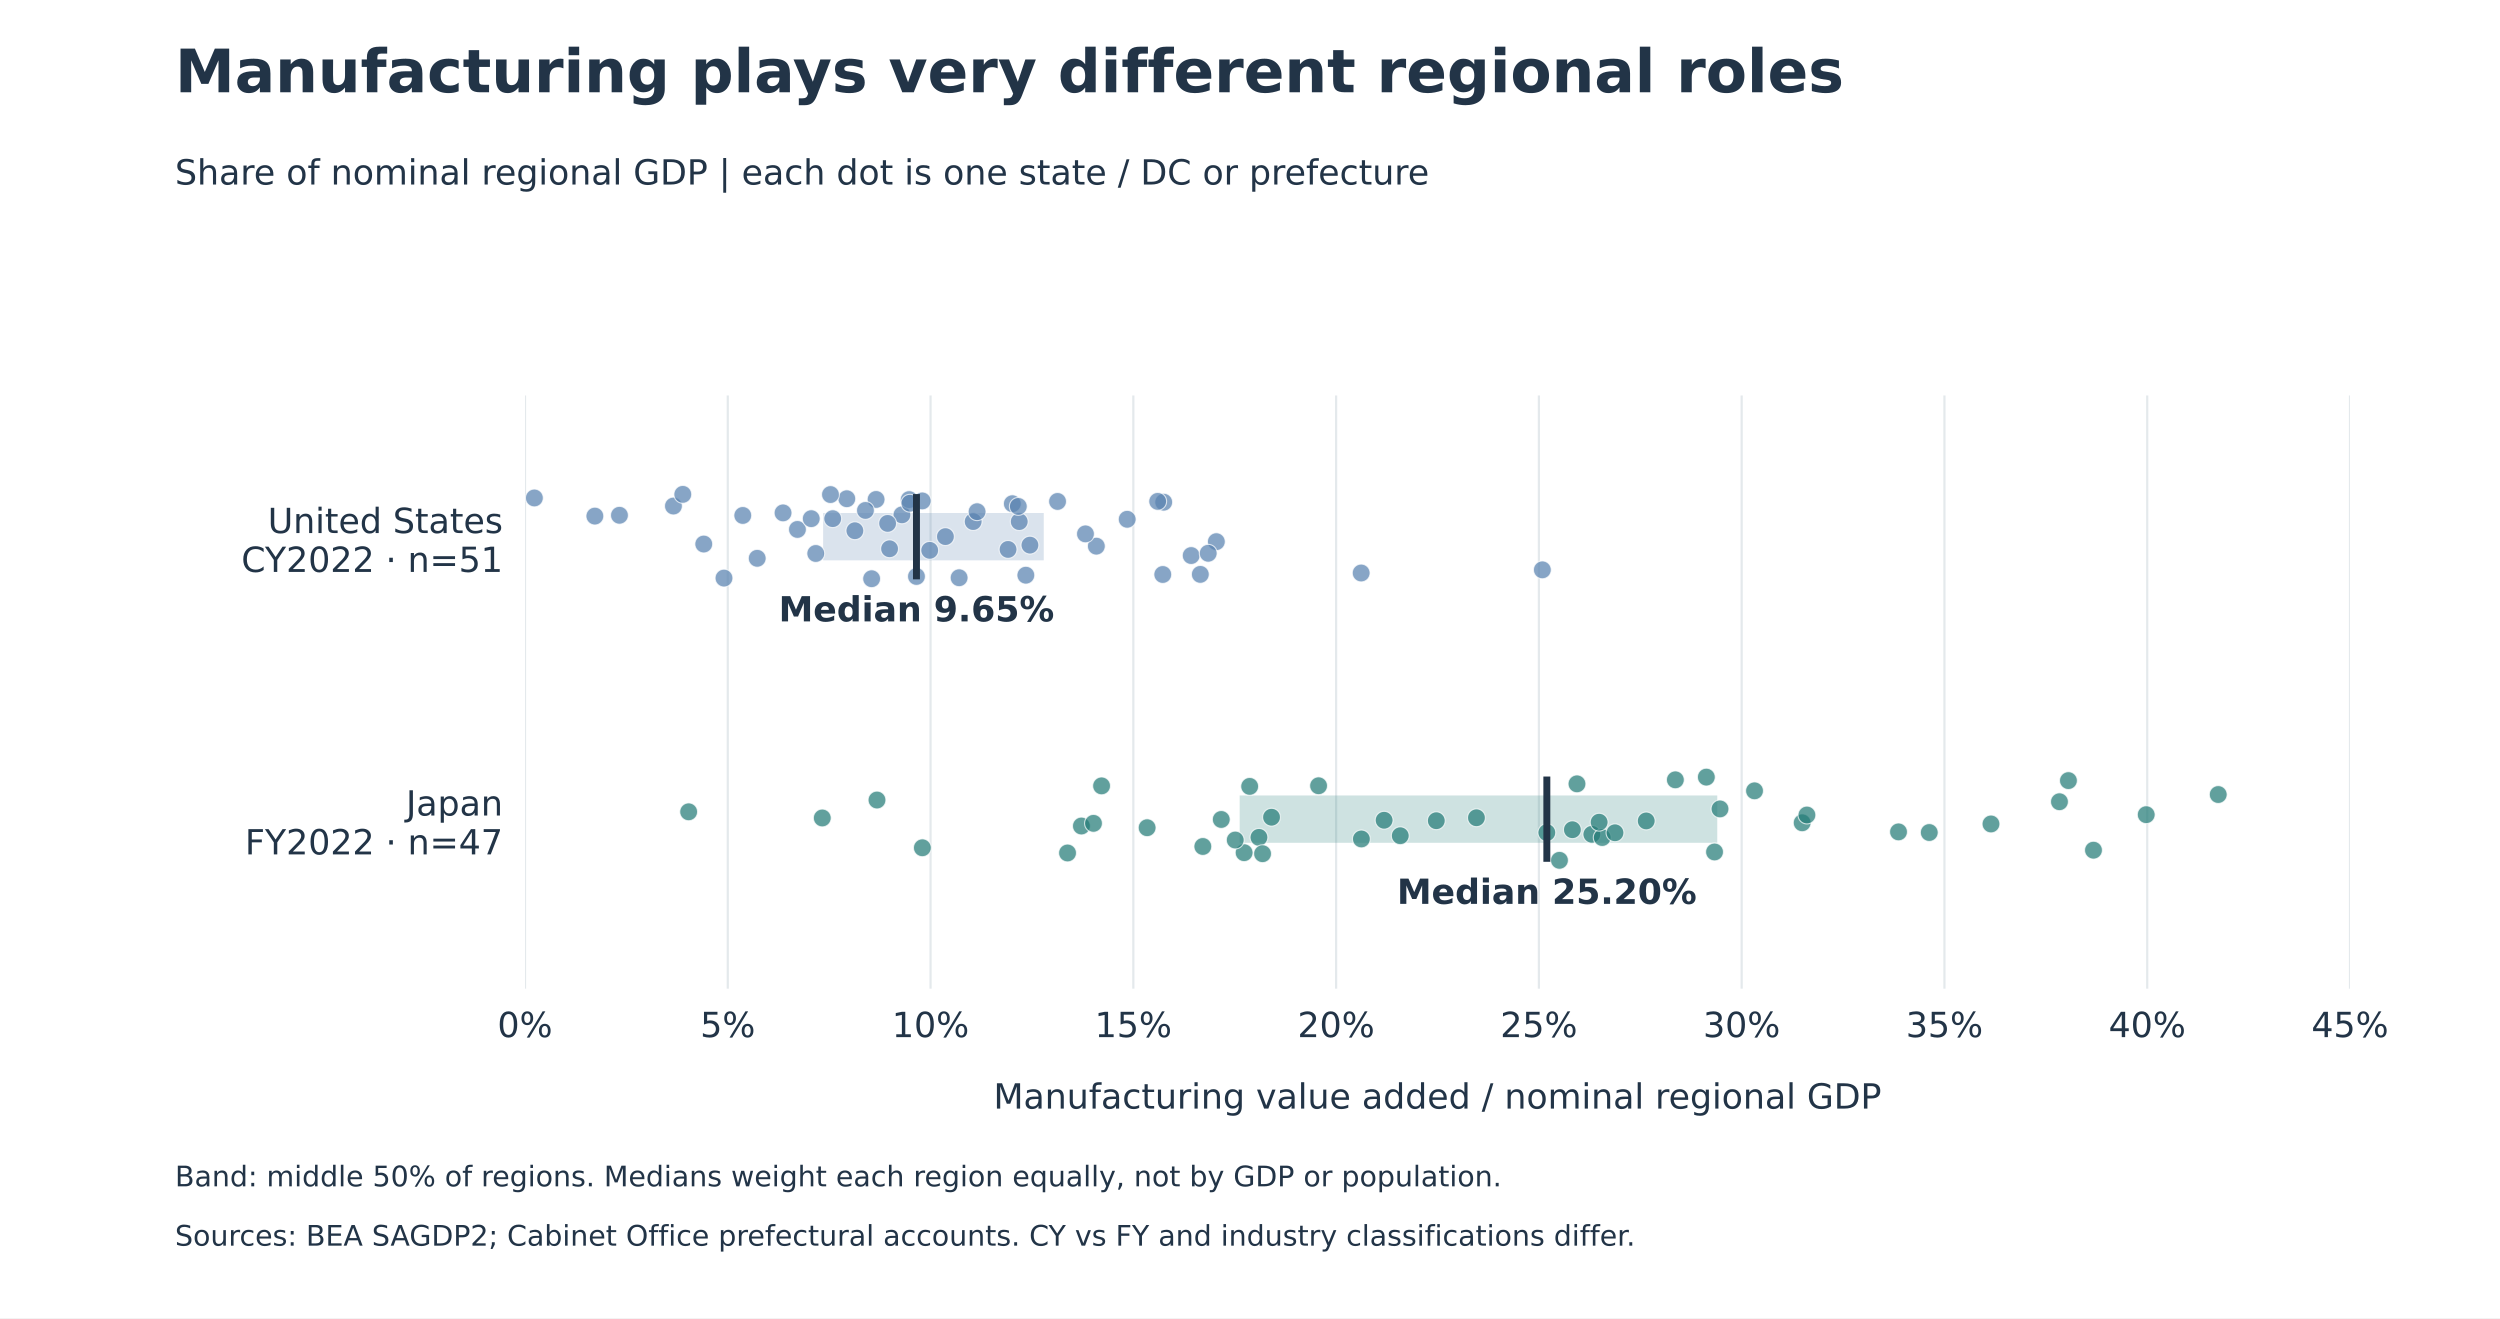
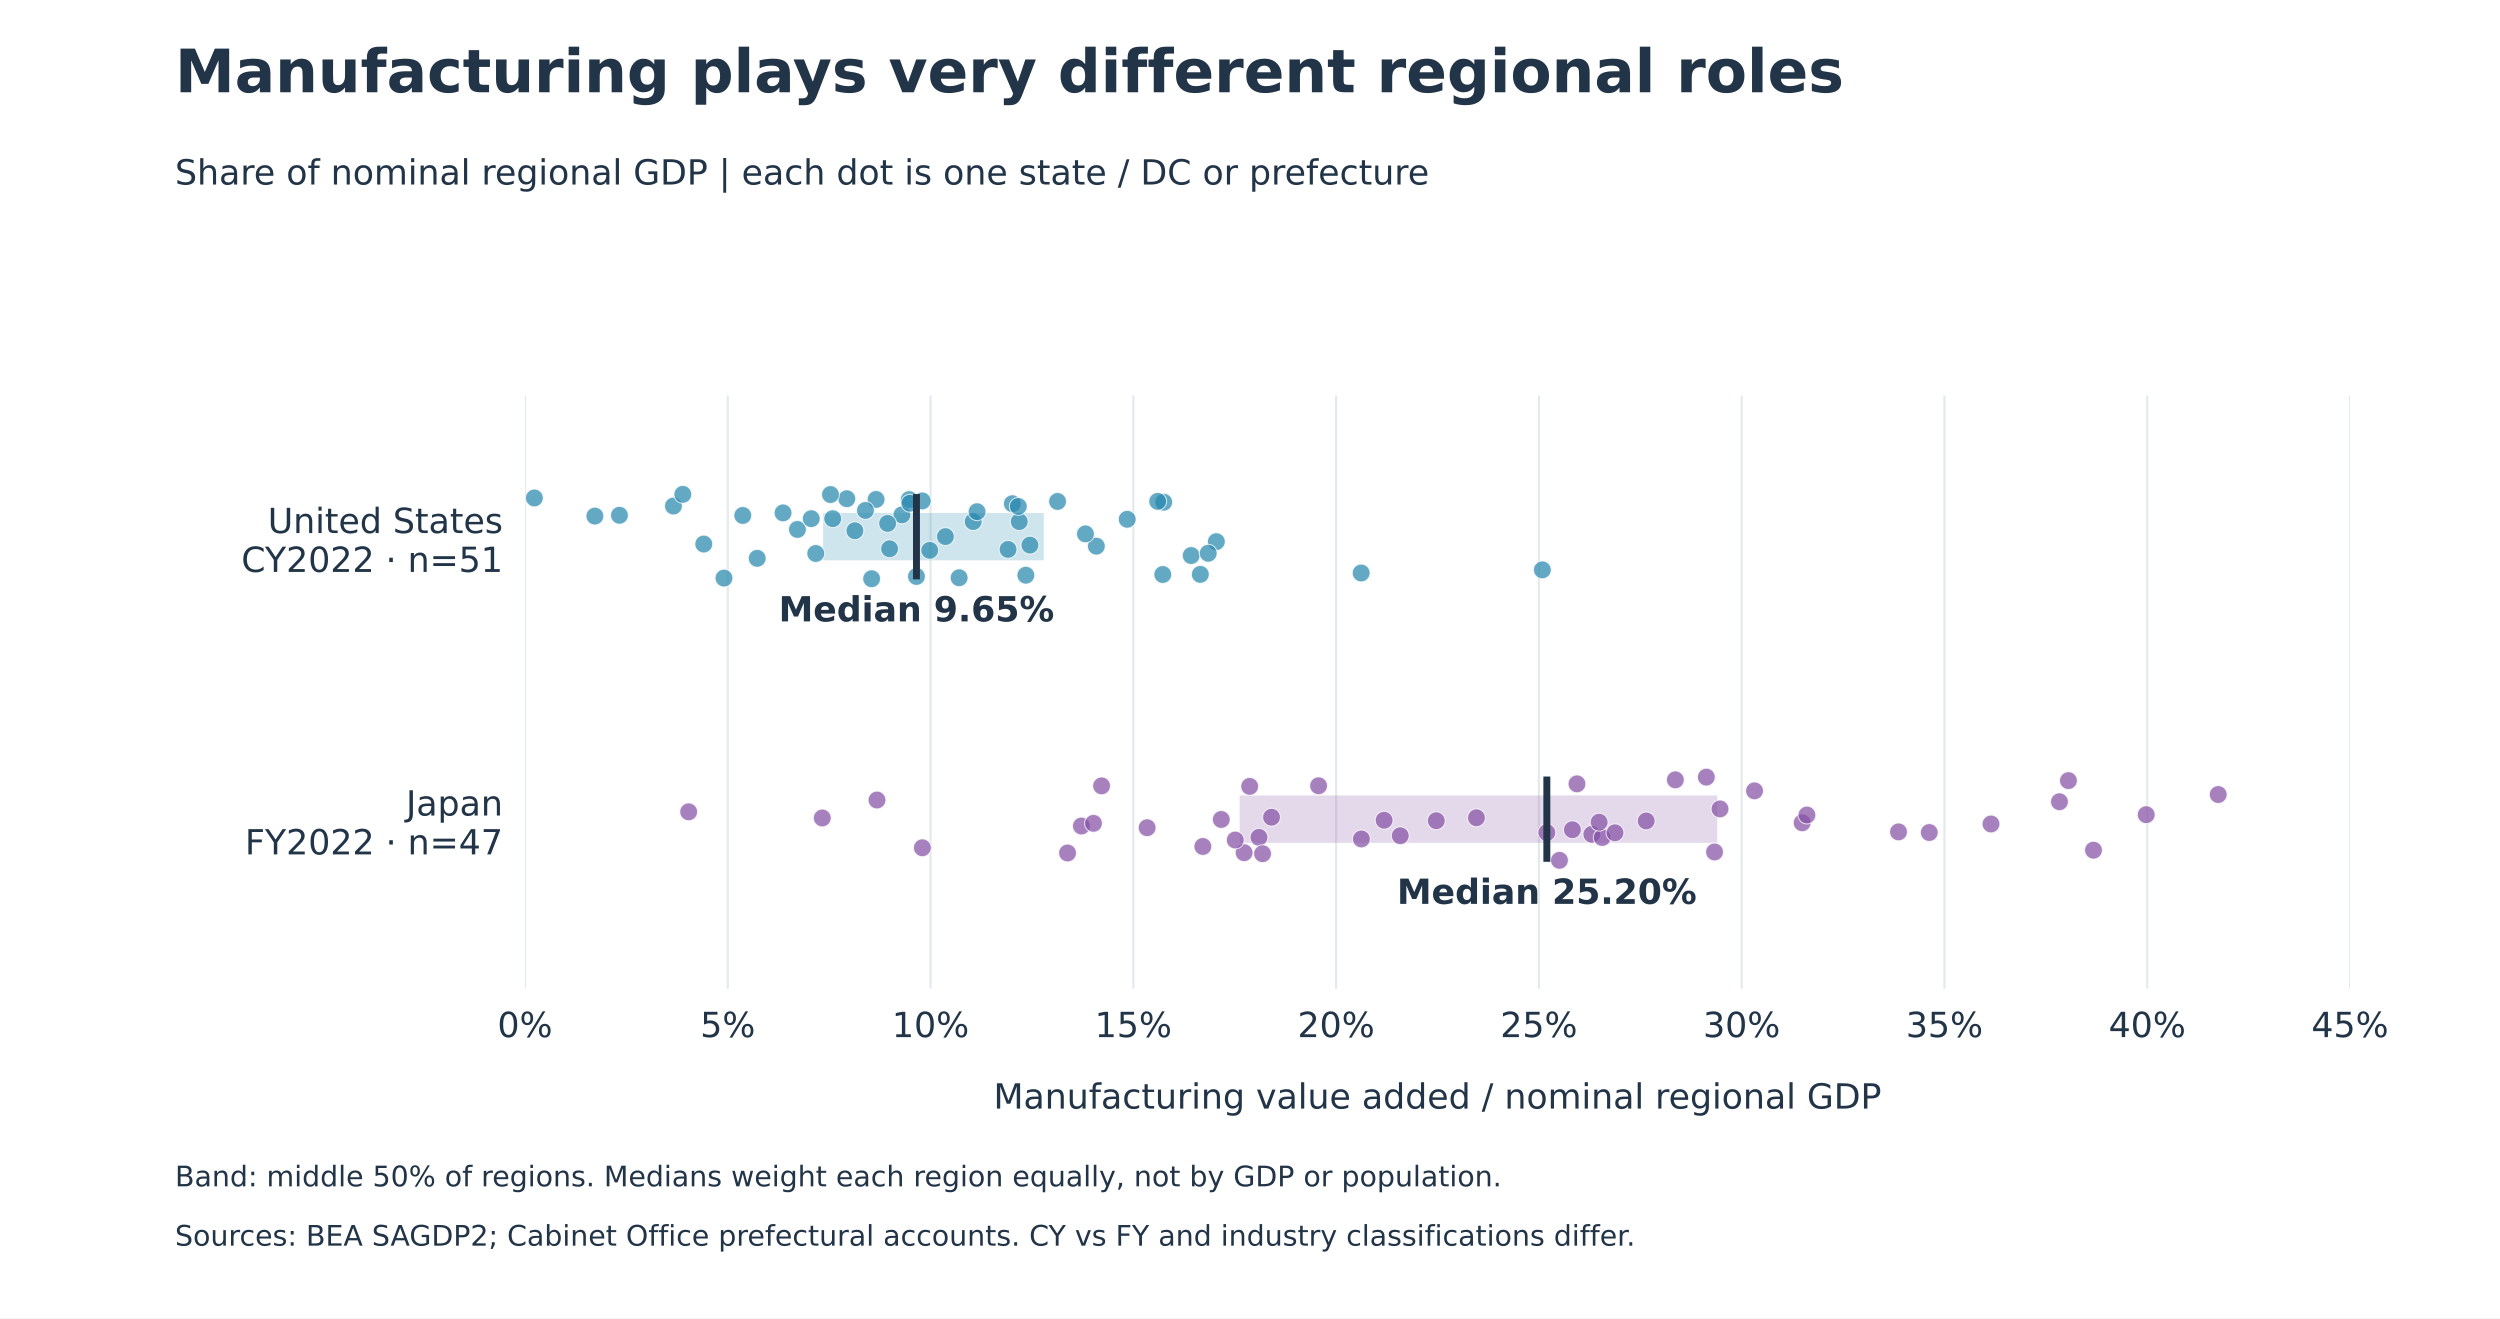
<svg xmlns="http://www.w3.org/2000/svg" xmlns:xlink="http://www.w3.org/1999/xlink" width="792pt" height="417.6pt" viewBox="0 0 792 417.6" version="1.1">
  <defs>
    <style type="text/css">*{stroke-linejoin: round; stroke-linecap: butt}</style>
  </defs>
  <g id="figure_1">
    <g id="patch_1">
      <path d="M 0 417.6 L 792 417.6 L 792 0 L 0 0 z " style="fill: #ffffff" />
    </g>
    <g id="axes_1">
      <g id="patch_2">
        <path d="M 166.32 313.2 L 744.48 313.2 L 744.48 125.28 L 166.32 125.28 z " style="fill: #ffffff" />
      </g>
      <g id="matplotlib.axis_1">
        <g id="xtick_1">
          <g id="line2d_1">
            <path d="M 166.32 313.2 L 166.32 125.28 " clip-path="url(#p34b4ffc64d)" style="fill: none; stroke: #e4e9ec; stroke-width: 0.7; stroke-linecap: square" />
          </g>
          <g id="line2d_2" />
          <g id="text_1">
            <text style="font-size: 11px; font-family: 'DejaVu Sans'; text-anchor: middle; fill: #223447" x="166.32" y="328.558" transform="rotate(-0 166.32 328.5583)">0%</text>
          </g>
        </g>
        <g id="xtick_2">
          <g id="line2d_3">
            <path d="M 230.56 313.2 L 230.56 125.28 " clip-path="url(#p34b4ffc64d)" style="fill: none; stroke: #e4e9ec; stroke-width: 0.7; stroke-linecap: square" />
          </g>
          <g id="line2d_4" />
          <g id="text_2">
            <text style="font-size: 11px; font-family: 'DejaVu Sans'; text-anchor: middle; fill: #223447" x="230.56" y="328.558" transform="rotate(-0 230.56 328.5583)">5%</text>
          </g>
        </g>
        <g id="xtick_3">
          <g id="line2d_5">
            <path d="M 294.8 313.2 L 294.8 125.28 " clip-path="url(#p34b4ffc64d)" style="fill: none; stroke: #e4e9ec; stroke-width: 0.7; stroke-linecap: square" />
          </g>
          <g id="line2d_6" />
          <g id="text_3">
            <text style="font-size: 11px; font-family: 'DejaVu Sans'; text-anchor: middle; fill: #223447" x="294.8" y="328.558" transform="rotate(-0 294.8 328.5583)">10%</text>
          </g>
        </g>
        <g id="xtick_4">
          <g id="line2d_7">
            <path d="M 359.04 313.2 L 359.04 125.28 " clip-path="url(#p34b4ffc64d)" style="fill: none; stroke: #e4e9ec; stroke-width: 0.7; stroke-linecap: square" />
          </g>
          <g id="line2d_8" />
          <g id="text_4">
            <text style="font-size: 11px; font-family: 'DejaVu Sans'; text-anchor: middle; fill: #223447" x="359.04" y="328.558" transform="rotate(-0 359.04 328.5583)">15%</text>
          </g>
        </g>
        <g id="xtick_5">
          <g id="line2d_9">
            <path d="M 423.28 313.2 L 423.28 125.28 " clip-path="url(#p34b4ffc64d)" style="fill: none; stroke: #e4e9ec; stroke-width: 0.7; stroke-linecap: square" />
          </g>
          <g id="line2d_10" />
          <g id="text_5">
            <text style="font-size: 11px; font-family: 'DejaVu Sans'; text-anchor: middle; fill: #223447" x="423.28" y="328.558" transform="rotate(-0 423.28 328.5583)">20%</text>
          </g>
        </g>
        <g id="xtick_6">
          <g id="line2d_11">
            <path d="M 487.52 313.2 L 487.52 125.28 " clip-path="url(#p34b4ffc64d)" style="fill: none; stroke: #e4e9ec; stroke-width: 0.7; stroke-linecap: square" />
          </g>
          <g id="line2d_12" />
          <g id="text_6">
            <text style="font-size: 11px; font-family: 'DejaVu Sans'; text-anchor: middle; fill: #223447" x="487.52" y="328.558" transform="rotate(-0 487.52 328.5583)">25%</text>
          </g>
        </g>
        <g id="xtick_7">
          <g id="line2d_13">
            <path d="M 551.76 313.2 L 551.76 125.28 " clip-path="url(#p34b4ffc64d)" style="fill: none; stroke: #e4e9ec; stroke-width: 0.7; stroke-linecap: square" />
          </g>
          <g id="line2d_14" />
          <g id="text_7">
            <text style="font-size: 11px; font-family: 'DejaVu Sans'; text-anchor: middle; fill: #223447" x="551.76" y="328.558" transform="rotate(-0 551.76 328.5583)">30%</text>
          </g>
        </g>
        <g id="xtick_8">
          <g id="line2d_15">
            <path d="M 616 313.2 L 616 125.28 " clip-path="url(#p34b4ffc64d)" style="fill: none; stroke: #e4e9ec; stroke-width: 0.7; stroke-linecap: square" />
          </g>
          <g id="line2d_16" />
          <g id="text_8">
            <text style="font-size: 11px; font-family: 'DejaVu Sans'; text-anchor: middle; fill: #223447" x="616" y="328.558" transform="rotate(-0 616 328.5583)">35%</text>
          </g>
        </g>
        <g id="xtick_9">
          <g id="line2d_17">
            <path d="M 680.24 313.2 L 680.24 125.28 " clip-path="url(#p34b4ffc64d)" style="fill: none; stroke: #e4e9ec; stroke-width: 0.7; stroke-linecap: square" />
          </g>
          <g id="line2d_18" />
          <g id="text_9">
            <text style="font-size: 11px; font-family: 'DejaVu Sans'; text-anchor: middle; fill: #223447" x="680.24" y="328.558" transform="rotate(-0 680.24 328.5583)">40%</text>
          </g>
        </g>
        <g id="xtick_10">
          <g id="line2d_19">
            <path d="M 744.48 313.2 L 744.48 125.28 " clip-path="url(#p34b4ffc64d)" style="fill: none; stroke: #e4e9ec; stroke-width: 0.7; stroke-linecap: square" />
          </g>
          <g id="line2d_20" />
          <g id="text_10">
            <text style="font-size: 11px; font-family: 'DejaVu Sans'; text-anchor: middle; fill: #223447" x="744.48" y="328.558" transform="rotate(-0 744.48 328.5583)">45%</text>
          </g>
        </g>
        <g id="text_11">
          <text style="font-size: 11px; font-family: 'DejaVu Sans'; text-anchor: middle; fill: #223447" x="455.4" y="351.204" transform="rotate(-0 455.4 351.2042)">Manufacturing value added / nominal regional GDP</text>
        </g>
      </g>
      <g id="matplotlib.axis_2">
        <g id="ytick_1">
          <g id="line2d_21" />
          <g id="text_12">
            <text style="font-size: 11px; font-family: 'DejaVu Sans'; fill: #223447" transform="translate(84.83453 168.879)">United States</text>
            <text style="font-size: 11px; font-family: 'DejaVu Sans'; fill: #223447" transform="translate(76.44359 181.1966)">CY2022 · n=51</text>
          </g>
        </g>
        <g id="ytick_2">
          <g id="line2d_22" />
          <g id="text_13">
            <text style="font-size: 11px; font-family: 'DejaVu Sans'; fill: #223447" transform="translate(128.6386 258.3647)">Japan</text>
            <text style="font-size: 11px; font-family: 'DejaVu Sans'; fill: #223447" transform="translate(77.60547 270.6823)">FY2022 · n=47</text>
          </g>
        </g>
      </g>
      <g id="LineCollection_1">
-         <path d="M 260.767 170.023 L 330.66 170.023 " clip-path="url(#p34b4ffc64d)" style="fill: none; stroke: #5983b0; stroke-opacity: 0.22; stroke-width: 15" />
+         <path d="M 260.767 170.023 L 330.66 170.023 " clip-path="url(#p34b4ffc64d)" style="fill: none; stroke: #2788ae; stroke-opacity: 0.22; stroke-width: 15" />
      </g>
      <g id="LineCollection_2">
-         <path d="M 392.73 259.509 L 544.03 259.509 " clip-path="url(#p34b4ffc64d)" style="fill: none; stroke: #247c78; stroke-opacity: 0.22; stroke-width: 15" />
+         <path d="M 392.73 259.509 L 544.03 259.509 " clip-path="url(#p34b4ffc64d)" style="fill: none; stroke: #8551a6; stroke-opacity: 0.22; stroke-width: 15" />
      </g>
      <g id="PathCollection_1">
        <defs>
-           <path id="mea160f70ed" d="M 0 2.828 C 0.75 2.828 1.47 2.53 2 2 C 2.53 1.47 2.828 0.75 2.828 0 C 2.828 -0.75 2.53 -1.47 2 -2 C 1.47 -2.53 0.75 -2.828 0 -2.828 C -0.75 -2.828 -1.47 -2.53 -2 -2 C -2.53 -1.47 -2.828 -0.75 -2.828 0 C -2.828 0.75 -2.53 1.47 -2 2 C -1.47 2.53 -0.75 2.828 0 2.828 z " style="stroke: #ffffff; stroke-opacity: 0.72; stroke-width: 0.35" />
+           <path id="m45c5074fe5" d="M 0 2.828 C 0.75 2.828 1.47 2.53 2 2 C 2.53 1.47 2.828 0.75 2.828 0 C 2.828 -0.75 2.53 -1.47 2 -2 C 1.47 -2.53 0.75 -2.828 0 -2.828 C -0.75 -2.828 -1.47 -2.53 -2 -2 C -2.53 -1.47 -2.828 -0.75 -2.828 0 C -2.828 0.75 -2.53 1.47 -2 2 C -1.47 2.53 -0.75 2.828 0 2.828 z " style="stroke: #ffffff; stroke-opacity: 0.72; stroke-width: 0.35" />
        </defs>
        <g clip-path="url(#p34b4ffc64d)">
-           <use xlink:href="#mea160f70ed" x="196.243" y="163.242" style="fill: #5983b0; fill-opacity: 0.72; stroke: #ffffff; stroke-opacity: 0.72; stroke-width: 0.35" />
-           <use xlink:href="#mea160f70ed" x="368.668" y="159.096" style="fill: #5983b0; fill-opacity: 0.72; stroke: #ffffff; stroke-opacity: 0.72; stroke-width: 0.35" />
-           <use xlink:href="#mea160f70ed" x="347.32" y="173.023" style="fill: #5983b0; fill-opacity: 0.72; stroke: #ffffff; stroke-opacity: 0.72; stroke-width: 0.35" />
-           <use xlink:href="#mea160f70ed" x="277.544" y="158.229" style="fill: #5983b0; fill-opacity: 0.72; stroke: #ffffff; stroke-opacity: 0.72; stroke-width: 0.35" />
-           <use xlink:href="#mea160f70ed" x="294.532" y="174.346" style="fill: #5983b0; fill-opacity: 0.72; stroke: #ffffff; stroke-opacity: 0.72; stroke-width: 0.35" />
-           <use xlink:href="#mea160f70ed" x="239.883" y="176.873" style="fill: #5983b0; fill-opacity: 0.72; stroke: #ffffff; stroke-opacity: 0.72; stroke-width: 0.35" />
-           <use xlink:href="#mea160f70ed" x="320.704" y="159.576" style="fill: #5983b0; fill-opacity: 0.72; stroke: #ffffff; stroke-opacity: 0.72; stroke-width: 0.35" />
-           <use xlink:href="#mea160f70ed" x="169.288" y="157.756" style="fill: #5983b0; fill-opacity: 0.72; stroke: #ffffff; stroke-opacity: 0.72; stroke-width: 0.35" />
-           <use xlink:href="#mea160f70ed" x="252.627" y="167.725" style="fill: #5983b0; fill-opacity: 0.72; stroke: #ffffff; stroke-opacity: 0.72; stroke-width: 0.35" />
-           <use xlink:href="#mea160f70ed" x="229.36" y="183.14" style="fill: #5983b0; fill-opacity: 0.72; stroke: #ffffff; stroke-opacity: 0.72; stroke-width: 0.35" />
-           <use xlink:href="#mea160f70ed" x="290.336" y="182.619" style="fill: #5983b0; fill-opacity: 0.72; stroke: #ffffff; stroke-opacity: 0.72; stroke-width: 0.35" />
-           <use xlink:href="#mea160f70ed" x="188.454" y="163.499" style="fill: #5983b0; fill-opacity: 0.72; stroke: #ffffff; stroke-opacity: 0.72; stroke-width: 0.35" />
-           <use xlink:href="#mea160f70ed" x="385.337" y="171.6" style="fill: #5983b0; fill-opacity: 0.72; stroke: #ffffff; stroke-opacity: 0.72; stroke-width: 0.35" />
-           <use xlink:href="#mea160f70ed" x="285.734" y="163.106" style="fill: #5983b0; fill-opacity: 0.72; stroke: #ffffff; stroke-opacity: 0.72; stroke-width: 0.35" />
-           <use xlink:href="#mea160f70ed" x="322.895" y="165.245" style="fill: #5983b0; fill-opacity: 0.72; stroke: #ffffff; stroke-opacity: 0.72; stroke-width: 0.35" />
-           <use xlink:href="#mea160f70ed" x="488.617" y="180.529" style="fill: #5983b0; fill-opacity: 0.72; stroke: #ffffff; stroke-opacity: 0.72; stroke-width: 0.35" />
-           <use xlink:href="#mea160f70ed" x="368.369" y="181.999" style="fill: #5983b0; fill-opacity: 0.72; stroke: #ffffff; stroke-opacity: 0.72; stroke-width: 0.35" />
-           <use xlink:href="#mea160f70ed" x="377.368" y="175.997" style="fill: #5983b0; fill-opacity: 0.72; stroke: #ffffff; stroke-opacity: 0.72; stroke-width: 0.35" />
-           <use xlink:href="#mea160f70ed" x="431.219" y="181.526" style="fill: #5983b0; fill-opacity: 0.72; stroke: #ffffff; stroke-opacity: 0.72; stroke-width: 0.35" />
-           <use xlink:href="#mea160f70ed" x="276.136" y="183.341" style="fill: #5983b0; fill-opacity: 0.72; stroke: #ffffff; stroke-opacity: 0.72; stroke-width: 0.35" />
-           <use xlink:href="#mea160f70ed" x="235.313" y="163.296" style="fill: #5983b0; fill-opacity: 0.72; stroke: #ffffff; stroke-opacity: 0.72; stroke-width: 0.35" />
-           <use xlink:href="#mea160f70ed" x="288.025" y="158.272" style="fill: #5983b0; fill-opacity: 0.72; stroke: #ffffff; stroke-opacity: 0.72; stroke-width: 0.35" />
-           <use xlink:href="#mea160f70ed" x="380.262" y="181.964" style="fill: #5983b0; fill-opacity: 0.72; stroke: #ffffff; stroke-opacity: 0.72; stroke-width: 0.35" />
-           <use xlink:href="#mea160f70ed" x="319.351" y="174.057" style="fill: #5983b0; fill-opacity: 0.72; stroke: #ffffff; stroke-opacity: 0.72; stroke-width: 0.35" />
-           <use xlink:href="#mea160f70ed" x="308.295" y="165.236" style="fill: #5983b0; fill-opacity: 0.72; stroke: #ffffff; stroke-opacity: 0.72; stroke-width: 0.35" />
-           <use xlink:href="#mea160f70ed" x="366.759" y="158.838" style="fill: #5983b0; fill-opacity: 0.72; stroke: #ffffff; stroke-opacity: 0.72; stroke-width: 0.35" />
-           <use xlink:href="#mea160f70ed" x="248.069" y="162.486" style="fill: #5983b0; fill-opacity: 0.72; stroke: #ffffff; stroke-opacity: 0.72; stroke-width: 0.35" />
-           <use xlink:href="#mea160f70ed" x="335.036" y="158.86" style="fill: #5983b0; fill-opacity: 0.72; stroke: #ffffff; stroke-opacity: 0.72; stroke-width: 0.35" />
-           <use xlink:href="#mea160f70ed" x="268.267" y="158" style="fill: #5983b0; fill-opacity: 0.72; stroke: #ffffff; stroke-opacity: 0.72; stroke-width: 0.35" />
-           <use xlink:href="#mea160f70ed" x="309.54" y="162.11" style="fill: #5983b0; fill-opacity: 0.72; stroke: #ffffff; stroke-opacity: 0.72; stroke-width: 0.35" />
-           <use xlink:href="#mea160f70ed" x="292.171" y="158.692" style="fill: #5983b0; fill-opacity: 0.72; stroke: #ffffff; stroke-opacity: 0.72; stroke-width: 0.35" />
-           <use xlink:href="#mea160f70ed" x="281.197" y="165.815" style="fill: #5983b0; fill-opacity: 0.72; stroke: #ffffff; stroke-opacity: 0.72; stroke-width: 0.35" />
-           <use xlink:href="#mea160f70ed" x="213.346" y="160.314" style="fill: #5983b0; fill-opacity: 0.72; stroke: #ffffff; stroke-opacity: 0.72; stroke-width: 0.35" />
-           <use xlink:href="#mea160f70ed" x="222.954" y="172.354" style="fill: #5983b0; fill-opacity: 0.72; stroke: #ffffff; stroke-opacity: 0.72; stroke-width: 0.35" />
-           <use xlink:href="#mea160f70ed" x="216.313" y="156.614" style="fill: #5983b0; fill-opacity: 0.72; stroke: #ffffff; stroke-opacity: 0.72; stroke-width: 0.35" />
-           <use xlink:href="#mea160f70ed" x="357.095" y="164.509" style="fill: #5983b0; fill-opacity: 0.72; stroke: #ffffff; stroke-opacity: 0.72; stroke-width: 0.35" />
-           <use xlink:href="#mea160f70ed" x="274.171" y="161.707" style="fill: #5983b0; fill-opacity: 0.72; stroke: #ffffff; stroke-opacity: 0.72; stroke-width: 0.35" />
-           <use xlink:href="#mea160f70ed" x="322.598" y="160.431" style="fill: #5983b0; fill-opacity: 0.72; stroke: #ffffff; stroke-opacity: 0.72; stroke-width: 0.35" />
-           <use xlink:href="#mea160f70ed" x="303.848" y="183.032" style="fill: #5983b0; fill-opacity: 0.72; stroke: #ffffff; stroke-opacity: 0.72; stroke-width: 0.35" />
-           <use xlink:href="#mea160f70ed" x="263.803" y="164.315" style="fill: #5983b0; fill-opacity: 0.72; stroke: #ffffff; stroke-opacity: 0.72; stroke-width: 0.35" />
-           <use xlink:href="#mea160f70ed" x="343.872" y="169.135" style="fill: #5983b0; fill-opacity: 0.72; stroke: #ffffff; stroke-opacity: 0.72; stroke-width: 0.35" />
-           <use xlink:href="#mea160f70ed" x="257.004" y="164.314" style="fill: #5983b0; fill-opacity: 0.72; stroke: #ffffff; stroke-opacity: 0.72; stroke-width: 0.35" />
-           <use xlink:href="#mea160f70ed" x="324.99" y="182.224" style="fill: #5983b0; fill-opacity: 0.72; stroke: #ffffff; stroke-opacity: 0.72; stroke-width: 0.35" />
-           <use xlink:href="#mea160f70ed" x="326.283" y="172.693" style="fill: #5983b0; fill-opacity: 0.72; stroke: #ffffff; stroke-opacity: 0.72; stroke-width: 0.35" />
-           <use xlink:href="#mea160f70ed" x="299.507" y="169.998" style="fill: #5983b0; fill-opacity: 0.72; stroke: #ffffff; stroke-opacity: 0.72; stroke-width: 0.35" />
-           <use xlink:href="#mea160f70ed" x="258.438" y="175.343" style="fill: #5983b0; fill-opacity: 0.72; stroke: #ffffff; stroke-opacity: 0.72; stroke-width: 0.35" />
-           <use xlink:href="#mea160f70ed" x="270.828" y="168.137" style="fill: #5983b0; fill-opacity: 0.72; stroke: #ffffff; stroke-opacity: 0.72; stroke-width: 0.35" />
-           <use xlink:href="#mea160f70ed" x="263.097" y="156.677" style="fill: #5983b0; fill-opacity: 0.72; stroke: #ffffff; stroke-opacity: 0.72; stroke-width: 0.35" />
-           <use xlink:href="#mea160f70ed" x="382.761" y="175.276" style="fill: #5983b0; fill-opacity: 0.72; stroke: #ffffff; stroke-opacity: 0.72; stroke-width: 0.35" />
-           <use xlink:href="#mea160f70ed" x="281.819" y="173.852" style="fill: #5983b0; fill-opacity: 0.72; stroke: #ffffff; stroke-opacity: 0.72; stroke-width: 0.35" />
-           <use xlink:href="#mea160f70ed" x="288.253" y="159.42" style="fill: #5983b0; fill-opacity: 0.72; stroke: #ffffff; stroke-opacity: 0.72; stroke-width: 0.35" />
+           <use xlink:href="#m45c5074fe5" x="196.243" y="163.242" style="fill: #2788ae; fill-opacity: 0.72; stroke: #ffffff; stroke-opacity: 0.72; stroke-width: 0.35" />
+           <use xlink:href="#m45c5074fe5" x="368.668" y="159.096" style="fill: #2788ae; fill-opacity: 0.72; stroke: #ffffff; stroke-opacity: 0.72; stroke-width: 0.35" />
+           <use xlink:href="#m45c5074fe5" x="347.32" y="173.023" style="fill: #2788ae; fill-opacity: 0.72; stroke: #ffffff; stroke-opacity: 0.72; stroke-width: 0.35" />
+           <use xlink:href="#m45c5074fe5" x="277.544" y="158.229" style="fill: #2788ae; fill-opacity: 0.72; stroke: #ffffff; stroke-opacity: 0.72; stroke-width: 0.35" />
+           <use xlink:href="#m45c5074fe5" x="294.532" y="174.346" style="fill: #2788ae; fill-opacity: 0.72; stroke: #ffffff; stroke-opacity: 0.72; stroke-width: 0.35" />
+           <use xlink:href="#m45c5074fe5" x="239.883" y="176.873" style="fill: #2788ae; fill-opacity: 0.72; stroke: #ffffff; stroke-opacity: 0.72; stroke-width: 0.35" />
+           <use xlink:href="#m45c5074fe5" x="320.704" y="159.576" style="fill: #2788ae; fill-opacity: 0.72; stroke: #ffffff; stroke-opacity: 0.72; stroke-width: 0.35" />
+           <use xlink:href="#m45c5074fe5" x="169.288" y="157.756" style="fill: #2788ae; fill-opacity: 0.72; stroke: #ffffff; stroke-opacity: 0.72; stroke-width: 0.35" />
+           <use xlink:href="#m45c5074fe5" x="252.627" y="167.725" style="fill: #2788ae; fill-opacity: 0.72; stroke: #ffffff; stroke-opacity: 0.72; stroke-width: 0.35" />
+           <use xlink:href="#m45c5074fe5" x="229.36" y="183.14" style="fill: #2788ae; fill-opacity: 0.72; stroke: #ffffff; stroke-opacity: 0.72; stroke-width: 0.35" />
+           <use xlink:href="#m45c5074fe5" x="290.336" y="182.619" style="fill: #2788ae; fill-opacity: 0.72; stroke: #ffffff; stroke-opacity: 0.72; stroke-width: 0.35" />
+           <use xlink:href="#m45c5074fe5" x="188.454" y="163.499" style="fill: #2788ae; fill-opacity: 0.72; stroke: #ffffff; stroke-opacity: 0.72; stroke-width: 0.35" />
+           <use xlink:href="#m45c5074fe5" x="385.337" y="171.6" style="fill: #2788ae; fill-opacity: 0.72; stroke: #ffffff; stroke-opacity: 0.72; stroke-width: 0.35" />
+           <use xlink:href="#m45c5074fe5" x="285.734" y="163.106" style="fill: #2788ae; fill-opacity: 0.72; stroke: #ffffff; stroke-opacity: 0.72; stroke-width: 0.35" />
+           <use xlink:href="#m45c5074fe5" x="322.895" y="165.245" style="fill: #2788ae; fill-opacity: 0.72; stroke: #ffffff; stroke-opacity: 0.72; stroke-width: 0.35" />
+           <use xlink:href="#m45c5074fe5" x="488.617" y="180.529" style="fill: #2788ae; fill-opacity: 0.72; stroke: #ffffff; stroke-opacity: 0.72; stroke-width: 0.35" />
+           <use xlink:href="#m45c5074fe5" x="368.369" y="181.999" style="fill: #2788ae; fill-opacity: 0.72; stroke: #ffffff; stroke-opacity: 0.72; stroke-width: 0.35" />
+           <use xlink:href="#m45c5074fe5" x="377.368" y="175.997" style="fill: #2788ae; fill-opacity: 0.72; stroke: #ffffff; stroke-opacity: 0.72; stroke-width: 0.35" />
+           <use xlink:href="#m45c5074fe5" x="431.219" y="181.526" style="fill: #2788ae; fill-opacity: 0.72; stroke: #ffffff; stroke-opacity: 0.72; stroke-width: 0.35" />
+           <use xlink:href="#m45c5074fe5" x="276.136" y="183.341" style="fill: #2788ae; fill-opacity: 0.72; stroke: #ffffff; stroke-opacity: 0.72; stroke-width: 0.35" />
+           <use xlink:href="#m45c5074fe5" x="235.313" y="163.296" style="fill: #2788ae; fill-opacity: 0.72; stroke: #ffffff; stroke-opacity: 0.72; stroke-width: 0.35" />
+           <use xlink:href="#m45c5074fe5" x="288.025" y="158.272" style="fill: #2788ae; fill-opacity: 0.72; stroke: #ffffff; stroke-opacity: 0.72; stroke-width: 0.35" />
+           <use xlink:href="#m45c5074fe5" x="380.262" y="181.964" style="fill: #2788ae; fill-opacity: 0.72; stroke: #ffffff; stroke-opacity: 0.72; stroke-width: 0.35" />
+           <use xlink:href="#m45c5074fe5" x="319.351" y="174.057" style="fill: #2788ae; fill-opacity: 0.72; stroke: #ffffff; stroke-opacity: 0.72; stroke-width: 0.35" />
+           <use xlink:href="#m45c5074fe5" x="308.295" y="165.236" style="fill: #2788ae; fill-opacity: 0.72; stroke: #ffffff; stroke-opacity: 0.72; stroke-width: 0.35" />
+           <use xlink:href="#m45c5074fe5" x="366.759" y="158.838" style="fill: #2788ae; fill-opacity: 0.72; stroke: #ffffff; stroke-opacity: 0.72; stroke-width: 0.35" />
+           <use xlink:href="#m45c5074fe5" x="248.069" y="162.486" style="fill: #2788ae; fill-opacity: 0.72; stroke: #ffffff; stroke-opacity: 0.72; stroke-width: 0.35" />
+           <use xlink:href="#m45c5074fe5" x="335.036" y="158.86" style="fill: #2788ae; fill-opacity: 0.72; stroke: #ffffff; stroke-opacity: 0.72; stroke-width: 0.35" />
+           <use xlink:href="#m45c5074fe5" x="268.267" y="158" style="fill: #2788ae; fill-opacity: 0.72; stroke: #ffffff; stroke-opacity: 0.72; stroke-width: 0.35" />
+           <use xlink:href="#m45c5074fe5" x="309.54" y="162.11" style="fill: #2788ae; fill-opacity: 0.72; stroke: #ffffff; stroke-opacity: 0.72; stroke-width: 0.35" />
+           <use xlink:href="#m45c5074fe5" x="292.171" y="158.692" style="fill: #2788ae; fill-opacity: 0.72; stroke: #ffffff; stroke-opacity: 0.72; stroke-width: 0.35" />
+           <use xlink:href="#m45c5074fe5" x="281.197" y="165.815" style="fill: #2788ae; fill-opacity: 0.72; stroke: #ffffff; stroke-opacity: 0.72; stroke-width: 0.35" />
+           <use xlink:href="#m45c5074fe5" x="213.346" y="160.314" style="fill: #2788ae; fill-opacity: 0.72; stroke: #ffffff; stroke-opacity: 0.72; stroke-width: 0.35" />
+           <use xlink:href="#m45c5074fe5" x="222.954" y="172.354" style="fill: #2788ae; fill-opacity: 0.72; stroke: #ffffff; stroke-opacity: 0.72; stroke-width: 0.35" />
+           <use xlink:href="#m45c5074fe5" x="216.313" y="156.614" style="fill: #2788ae; fill-opacity: 0.72; stroke: #ffffff; stroke-opacity: 0.72; stroke-width: 0.35" />
+           <use xlink:href="#m45c5074fe5" x="357.095" y="164.509" style="fill: #2788ae; fill-opacity: 0.72; stroke: #ffffff; stroke-opacity: 0.72; stroke-width: 0.35" />
+           <use xlink:href="#m45c5074fe5" x="274.171" y="161.707" style="fill: #2788ae; fill-opacity: 0.72; stroke: #ffffff; stroke-opacity: 0.72; stroke-width: 0.35" />
+           <use xlink:href="#m45c5074fe5" x="322.598" y="160.431" style="fill: #2788ae; fill-opacity: 0.72; stroke: #ffffff; stroke-opacity: 0.72; stroke-width: 0.35" />
+           <use xlink:href="#m45c5074fe5" x="303.848" y="183.032" style="fill: #2788ae; fill-opacity: 0.72; stroke: #ffffff; stroke-opacity: 0.72; stroke-width: 0.35" />
+           <use xlink:href="#m45c5074fe5" x="263.803" y="164.315" style="fill: #2788ae; fill-opacity: 0.72; stroke: #ffffff; stroke-opacity: 0.72; stroke-width: 0.35" />
+           <use xlink:href="#m45c5074fe5" x="343.872" y="169.135" style="fill: #2788ae; fill-opacity: 0.72; stroke: #ffffff; stroke-opacity: 0.72; stroke-width: 0.35" />
+           <use xlink:href="#m45c5074fe5" x="257.004" y="164.314" style="fill: #2788ae; fill-opacity: 0.72; stroke: #ffffff; stroke-opacity: 0.72; stroke-width: 0.35" />
+           <use xlink:href="#m45c5074fe5" x="324.99" y="182.224" style="fill: #2788ae; fill-opacity: 0.72; stroke: #ffffff; stroke-opacity: 0.72; stroke-width: 0.35" />
+           <use xlink:href="#m45c5074fe5" x="326.283" y="172.693" style="fill: #2788ae; fill-opacity: 0.72; stroke: #ffffff; stroke-opacity: 0.72; stroke-width: 0.35" />
+           <use xlink:href="#m45c5074fe5" x="299.507" y="169.998" style="fill: #2788ae; fill-opacity: 0.72; stroke: #ffffff; stroke-opacity: 0.72; stroke-width: 0.35" />
+           <use xlink:href="#m45c5074fe5" x="258.438" y="175.343" style="fill: #2788ae; fill-opacity: 0.72; stroke: #ffffff; stroke-opacity: 0.72; stroke-width: 0.35" />
+           <use xlink:href="#m45c5074fe5" x="270.828" y="168.137" style="fill: #2788ae; fill-opacity: 0.72; stroke: #ffffff; stroke-opacity: 0.72; stroke-width: 0.35" />
+           <use xlink:href="#m45c5074fe5" x="263.097" y="156.677" style="fill: #2788ae; fill-opacity: 0.72; stroke: #ffffff; stroke-opacity: 0.72; stroke-width: 0.35" />
+           <use xlink:href="#m45c5074fe5" x="382.761" y="175.276" style="fill: #2788ae; fill-opacity: 0.72; stroke: #ffffff; stroke-opacity: 0.72; stroke-width: 0.35" />
+           <use xlink:href="#m45c5074fe5" x="281.819" y="173.852" style="fill: #2788ae; fill-opacity: 0.72; stroke: #ffffff; stroke-opacity: 0.72; stroke-width: 0.35" />
+           <use xlink:href="#m45c5074fe5" x="288.253" y="159.42" style="fill: #2788ae; fill-opacity: 0.72; stroke: #ffffff; stroke-opacity: 0.72; stroke-width: 0.35" />
        </g>
      </g>
      <g id="text_14">
        <text style="font-weight: 700; font-size: 11px; font-family: 'DejaVu Sans'; text-anchor: middle; fill: #223447" x="290.336" y="196.869" transform="rotate(-0 290.3361 196.8686)">Median 9.65%</text>
      </g>
      <g id="PathCollection_2">
        <defs>
-           <path id="m787915ba68" d="M 0 2.828 C 0.75 2.828 1.47 2.53 2 2 C 2.53 1.47 2.828 0.75 2.828 0 C 2.828 -0.75 2.53 -1.47 2 -2 C 1.47 -2.53 0.75 -2.828 0 -2.828 C -0.75 -2.828 -1.47 -2.53 -2 -2 C -2.53 -1.47 -2.828 -0.75 -2.828 0 C -2.828 0.75 -2.53 1.47 -2 2 C -1.47 2.53 -0.75 2.828 0 2.828 z " style="stroke: #ffffff; stroke-opacity: 0.72; stroke-width: 0.35" />
+           <path id="mdf6d81b1e4" d="M 0 2.828 C 0.75 2.828 1.47 2.53 2 2 C 2.53 1.47 2.828 0.75 2.828 0 C 2.828 -0.75 2.53 -1.47 2 -2 C 1.47 -2.53 0.75 -2.828 0 -2.828 C -0.75 -2.828 -1.47 -2.53 -2 -2 C -2.53 -1.47 -2.828 -0.75 -2.828 0 C -2.828 0.75 -2.53 1.47 -2 2 C -1.47 2.53 -0.75 2.828 0 2.828 z " style="stroke: #ffffff; stroke-opacity: 0.72; stroke-width: 0.35" />
        </defs>
        <g clip-path="url(#p34b4ffc64d)">
-           <use xlink:href="#m787915ba68" x="277.831" y="253.449" style="fill: #247c78; fill-opacity: 0.72; stroke: #ffffff; stroke-opacity: 0.72; stroke-width: 0.35" />
-           <use xlink:href="#m787915ba68" x="342.59" y="261.682" style="fill: #247c78; fill-opacity: 0.72; stroke: #ffffff; stroke-opacity: 0.72; stroke-width: 0.35" />
-           <use xlink:href="#m787915ba68" x="398.837" y="265.274" style="fill: #247c78; fill-opacity: 0.72; stroke: #ffffff; stroke-opacity: 0.72; stroke-width: 0.35" />
-           <use xlink:href="#m787915ba68" x="363.409" y="262.224" style="fill: #247c78; fill-opacity: 0.72; stroke: #ffffff; stroke-opacity: 0.72; stroke-width: 0.35" />
-           <use xlink:href="#m787915ba68" x="417.728" y="248.932" style="fill: #247c78; fill-opacity: 0.72; stroke: #ffffff; stroke-opacity: 0.72; stroke-width: 0.35" />
-           <use xlink:href="#m787915ba68" x="504.298" y="264.308" style="fill: #247c78; fill-opacity: 0.72; stroke: #ffffff; stroke-opacity: 0.72; stroke-width: 0.35" />
-           <use xlink:href="#m787915ba68" x="507.58" y="265.328" style="fill: #247c78; fill-opacity: 0.72; stroke: #ffffff; stroke-opacity: 0.72; stroke-width: 0.35" />
-           <use xlink:href="#m787915ba68" x="601.451" y="263.545" style="fill: #247c78; fill-opacity: 0.72; stroke: #ffffff; stroke-opacity: 0.72; stroke-width: 0.35" />
-           <use xlink:href="#m787915ba68" x="679.92" y="258.093" style="fill: #247c78; fill-opacity: 0.72; stroke: #ffffff; stroke-opacity: 0.72; stroke-width: 0.35" />
-           <use xlink:href="#m787915ba68" x="655.277" y="247.296" style="fill: #247c78; fill-opacity: 0.72; stroke: #ffffff; stroke-opacity: 0.72; stroke-width: 0.35" />
-           <use xlink:href="#m787915ba68" x="438.487" y="259.853" style="fill: #247c78; fill-opacity: 0.72; stroke: #ffffff; stroke-opacity: 0.72; stroke-width: 0.35" />
-           <use xlink:href="#m787915ba68" x="402.823" y="258.891" style="fill: #247c78; fill-opacity: 0.72; stroke: #ffffff; stroke-opacity: 0.72; stroke-width: 0.35" />
-           <use xlink:href="#m787915ba68" x="260.497" y="259.134" style="fill: #247c78; fill-opacity: 0.72; stroke: #ffffff; stroke-opacity: 0.72; stroke-width: 0.35" />
-           <use xlink:href="#m787915ba68" x="399.98" y="270.458" style="fill: #247c78; fill-opacity: 0.72; stroke: #ffffff; stroke-opacity: 0.72; stroke-width: 0.35" />
-           <use xlink:href="#m787915ba68" x="455.017" y="260.007" style="fill: #247c78; fill-opacity: 0.72; stroke: #ffffff; stroke-opacity: 0.72; stroke-width: 0.35" />
-           <use xlink:href="#m787915ba68" x="570.926" y="260.663" style="fill: #247c78; fill-opacity: 0.72; stroke: #ffffff; stroke-opacity: 0.72; stroke-width: 0.35" />
-           <use xlink:href="#m787915ba68" x="467.736" y="259.07" style="fill: #247c78; fill-opacity: 0.72; stroke: #ffffff; stroke-opacity: 0.72; stroke-width: 0.35" />
-           <use xlink:href="#m787915ba68" x="499.588" y="248.325" style="fill: #247c78; fill-opacity: 0.72; stroke: #ffffff; stroke-opacity: 0.72; stroke-width: 0.35" />
-           <use xlink:href="#m787915ba68" x="572.431" y="258.198" style="fill: #247c78; fill-opacity: 0.72; stroke: #ffffff; stroke-opacity: 0.72; stroke-width: 0.35" />
-           <use xlink:href="#m787915ba68" x="555.836" y="250.539" style="fill: #247c78; fill-opacity: 0.72; stroke: #ffffff; stroke-opacity: 0.72; stroke-width: 0.35" />
-           <use xlink:href="#m787915ba68" x="540.566" y="246.192" style="fill: #247c78; fill-opacity: 0.72; stroke: #ffffff; stroke-opacity: 0.72; stroke-width: 0.35" />
-           <use xlink:href="#m787915ba68" x="652.436" y="253.991" style="fill: #247c78; fill-opacity: 0.72; stroke: #ffffff; stroke-opacity: 0.72; stroke-width: 0.35" />
-           <use xlink:href="#m787915ba68" x="630.746" y="261.033" style="fill: #247c78; fill-opacity: 0.72; stroke: #ffffff; stroke-opacity: 0.72; stroke-width: 0.35" />
-           <use xlink:href="#m787915ba68" x="663.216" y="269.341" style="fill: #247c78; fill-opacity: 0.72; stroke: #ffffff; stroke-opacity: 0.72; stroke-width: 0.35" />
-           <use xlink:href="#m787915ba68" x="702.736" y="251.709" style="fill: #247c78; fill-opacity: 0.72; stroke: #ffffff; stroke-opacity: 0.72; stroke-width: 0.35" />
-           <use xlink:href="#m787915ba68" x="521.519" y="260.072" style="fill: #247c78; fill-opacity: 0.72; stroke: #ffffff; stroke-opacity: 0.72; stroke-width: 0.35" />
-           <use xlink:href="#m787915ba68" x="386.896" y="259.607" style="fill: #247c78; fill-opacity: 0.72; stroke: #ffffff; stroke-opacity: 0.72; stroke-width: 0.35" />
-           <use xlink:href="#m787915ba68" x="530.753" y="247.054" style="fill: #247c78; fill-opacity: 0.72; stroke: #ffffff; stroke-opacity: 0.72; stroke-width: 0.35" />
-           <use xlink:href="#m787915ba68" x="394.137" y="270.131" style="fill: #247c78; fill-opacity: 0.72; stroke: #ffffff; stroke-opacity: 0.72; stroke-width: 0.35" />
-           <use xlink:href="#m787915ba68" x="511.627" y="263.827" style="fill: #247c78; fill-opacity: 0.72; stroke: #ffffff; stroke-opacity: 0.72; stroke-width: 0.35" />
-           <use xlink:href="#m787915ba68" x="338.197" y="270.223" style="fill: #247c78; fill-opacity: 0.72; stroke: #ffffff; stroke-opacity: 0.72; stroke-width: 0.35" />
-           <use xlink:href="#m787915ba68" x="395.899" y="249.129" style="fill: #247c78; fill-opacity: 0.72; stroke: #ffffff; stroke-opacity: 0.72; stroke-width: 0.35" />
-           <use xlink:href="#m787915ba68" x="494.036" y="272.55" style="fill: #247c78; fill-opacity: 0.72; stroke: #ffffff; stroke-opacity: 0.72; stroke-width: 0.35" />
-           <use xlink:href="#m787915ba68" x="506.607" y="260.472" style="fill: #247c78; fill-opacity: 0.72; stroke: #ffffff; stroke-opacity: 0.72; stroke-width: 0.35" />
-           <use xlink:href="#m787915ba68" x="611.19" y="263.742" style="fill: #247c78; fill-opacity: 0.72; stroke: #ffffff; stroke-opacity: 0.72; stroke-width: 0.35" />
-           <use xlink:href="#m787915ba68" x="544.894" y="256.266" style="fill: #247c78; fill-opacity: 0.72; stroke: #ffffff; stroke-opacity: 0.72; stroke-width: 0.35" />
-           <use xlink:href="#m787915ba68" x="431.288" y="265.78" style="fill: #247c78; fill-opacity: 0.72; stroke: #ffffff; stroke-opacity: 0.72; stroke-width: 0.35" />
-           <use xlink:href="#m787915ba68" x="490.039" y="263.766" style="fill: #247c78; fill-opacity: 0.72; stroke: #ffffff; stroke-opacity: 0.72; stroke-width: 0.35" />
-           <use xlink:href="#m787915ba68" x="292.204" y="268.577" style="fill: #247c78; fill-opacity: 0.72; stroke: #ffffff; stroke-opacity: 0.72; stroke-width: 0.35" />
-           <use xlink:href="#m787915ba68" x="348.981" y="248.969" style="fill: #247c78; fill-opacity: 0.72; stroke: #ffffff; stroke-opacity: 0.72; stroke-width: 0.35" />
-           <use xlink:href="#m787915ba68" x="498.131" y="262.859" style="fill: #247c78; fill-opacity: 0.72; stroke: #ffffff; stroke-opacity: 0.72; stroke-width: 0.35" />
-           <use xlink:href="#m787915ba68" x="381.06" y="268.164" style="fill: #247c78; fill-opacity: 0.72; stroke: #ffffff; stroke-opacity: 0.72; stroke-width: 0.35" />
-           <use xlink:href="#m787915ba68" x="443.602" y="264.761" style="fill: #247c78; fill-opacity: 0.72; stroke: #ffffff; stroke-opacity: 0.72; stroke-width: 0.35" />
-           <use xlink:href="#m787915ba68" x="543.167" y="269.903" style="fill: #247c78; fill-opacity: 0.72; stroke: #ffffff; stroke-opacity: 0.72; stroke-width: 0.35" />
-           <use xlink:href="#m787915ba68" x="391.323" y="266.122" style="fill: #247c78; fill-opacity: 0.72; stroke: #ffffff; stroke-opacity: 0.72; stroke-width: 0.35" />
-           <use xlink:href="#m787915ba68" x="346.414" y="260.836" style="fill: #247c78; fill-opacity: 0.72; stroke: #ffffff; stroke-opacity: 0.72; stroke-width: 0.35" />
-           <use xlink:href="#m787915ba68" x="218.17" y="257.185" style="fill: #247c78; fill-opacity: 0.72; stroke: #ffffff; stroke-opacity: 0.72; stroke-width: 0.35" />
+           <use xlink:href="#mdf6d81b1e4" x="277.831" y="253.449" style="fill: #8551a6; fill-opacity: 0.72; stroke: #ffffff; stroke-opacity: 0.72; stroke-width: 0.35" />
+           <use xlink:href="#mdf6d81b1e4" x="342.59" y="261.682" style="fill: #8551a6; fill-opacity: 0.72; stroke: #ffffff; stroke-opacity: 0.72; stroke-width: 0.35" />
+           <use xlink:href="#mdf6d81b1e4" x="398.837" y="265.274" style="fill: #8551a6; fill-opacity: 0.72; stroke: #ffffff; stroke-opacity: 0.72; stroke-width: 0.35" />
+           <use xlink:href="#mdf6d81b1e4" x="363.409" y="262.224" style="fill: #8551a6; fill-opacity: 0.72; stroke: #ffffff; stroke-opacity: 0.72; stroke-width: 0.35" />
+           <use xlink:href="#mdf6d81b1e4" x="417.728" y="248.932" style="fill: #8551a6; fill-opacity: 0.72; stroke: #ffffff; stroke-opacity: 0.72; stroke-width: 0.35" />
+           <use xlink:href="#mdf6d81b1e4" x="504.298" y="264.308" style="fill: #8551a6; fill-opacity: 0.72; stroke: #ffffff; stroke-opacity: 0.72; stroke-width: 0.35" />
+           <use xlink:href="#mdf6d81b1e4" x="507.58" y="265.328" style="fill: #8551a6; fill-opacity: 0.72; stroke: #ffffff; stroke-opacity: 0.72; stroke-width: 0.35" />
+           <use xlink:href="#mdf6d81b1e4" x="601.451" y="263.545" style="fill: #8551a6; fill-opacity: 0.72; stroke: #ffffff; stroke-opacity: 0.72; stroke-width: 0.35" />
+           <use xlink:href="#mdf6d81b1e4" x="679.92" y="258.093" style="fill: #8551a6; fill-opacity: 0.72; stroke: #ffffff; stroke-opacity: 0.72; stroke-width: 0.35" />
+           <use xlink:href="#mdf6d81b1e4" x="655.277" y="247.296" style="fill: #8551a6; fill-opacity: 0.72; stroke: #ffffff; stroke-opacity: 0.72; stroke-width: 0.35" />
+           <use xlink:href="#mdf6d81b1e4" x="438.487" y="259.853" style="fill: #8551a6; fill-opacity: 0.72; stroke: #ffffff; stroke-opacity: 0.72; stroke-width: 0.35" />
+           <use xlink:href="#mdf6d81b1e4" x="402.823" y="258.891" style="fill: #8551a6; fill-opacity: 0.72; stroke: #ffffff; stroke-opacity: 0.72; stroke-width: 0.35" />
+           <use xlink:href="#mdf6d81b1e4" x="260.497" y="259.134" style="fill: #8551a6; fill-opacity: 0.72; stroke: #ffffff; stroke-opacity: 0.72; stroke-width: 0.35" />
+           <use xlink:href="#mdf6d81b1e4" x="399.98" y="270.458" style="fill: #8551a6; fill-opacity: 0.72; stroke: #ffffff; stroke-opacity: 0.72; stroke-width: 0.35" />
+           <use xlink:href="#mdf6d81b1e4" x="455.017" y="260.007" style="fill: #8551a6; fill-opacity: 0.72; stroke: #ffffff; stroke-opacity: 0.72; stroke-width: 0.35" />
+           <use xlink:href="#mdf6d81b1e4" x="570.926" y="260.663" style="fill: #8551a6; fill-opacity: 0.72; stroke: #ffffff; stroke-opacity: 0.72; stroke-width: 0.35" />
+           <use xlink:href="#mdf6d81b1e4" x="467.736" y="259.07" style="fill: #8551a6; fill-opacity: 0.72; stroke: #ffffff; stroke-opacity: 0.72; stroke-width: 0.35" />
+           <use xlink:href="#mdf6d81b1e4" x="499.588" y="248.325" style="fill: #8551a6; fill-opacity: 0.72; stroke: #ffffff; stroke-opacity: 0.72; stroke-width: 0.35" />
+           <use xlink:href="#mdf6d81b1e4" x="572.431" y="258.198" style="fill: #8551a6; fill-opacity: 0.72; stroke: #ffffff; stroke-opacity: 0.72; stroke-width: 0.35" />
+           <use xlink:href="#mdf6d81b1e4" x="555.836" y="250.539" style="fill: #8551a6; fill-opacity: 0.72; stroke: #ffffff; stroke-opacity: 0.72; stroke-width: 0.35" />
+           <use xlink:href="#mdf6d81b1e4" x="540.566" y="246.192" style="fill: #8551a6; fill-opacity: 0.72; stroke: #ffffff; stroke-opacity: 0.72; stroke-width: 0.35" />
+           <use xlink:href="#mdf6d81b1e4" x="652.436" y="253.991" style="fill: #8551a6; fill-opacity: 0.72; stroke: #ffffff; stroke-opacity: 0.72; stroke-width: 0.35" />
+           <use xlink:href="#mdf6d81b1e4" x="630.746" y="261.033" style="fill: #8551a6; fill-opacity: 0.72; stroke: #ffffff; stroke-opacity: 0.72; stroke-width: 0.35" />
+           <use xlink:href="#mdf6d81b1e4" x="663.216" y="269.341" style="fill: #8551a6; fill-opacity: 0.72; stroke: #ffffff; stroke-opacity: 0.72; stroke-width: 0.35" />
+           <use xlink:href="#mdf6d81b1e4" x="702.736" y="251.709" style="fill: #8551a6; fill-opacity: 0.72; stroke: #ffffff; stroke-opacity: 0.72; stroke-width: 0.35" />
+           <use xlink:href="#mdf6d81b1e4" x="521.519" y="260.072" style="fill: #8551a6; fill-opacity: 0.72; stroke: #ffffff; stroke-opacity: 0.72; stroke-width: 0.35" />
+           <use xlink:href="#mdf6d81b1e4" x="386.896" y="259.607" style="fill: #8551a6; fill-opacity: 0.72; stroke: #ffffff; stroke-opacity: 0.72; stroke-width: 0.35" />
+           <use xlink:href="#mdf6d81b1e4" x="530.753" y="247.054" style="fill: #8551a6; fill-opacity: 0.72; stroke: #ffffff; stroke-opacity: 0.72; stroke-width: 0.35" />
+           <use xlink:href="#mdf6d81b1e4" x="394.137" y="270.131" style="fill: #8551a6; fill-opacity: 0.72; stroke: #ffffff; stroke-opacity: 0.72; stroke-width: 0.35" />
+           <use xlink:href="#mdf6d81b1e4" x="511.627" y="263.827" style="fill: #8551a6; fill-opacity: 0.72; stroke: #ffffff; stroke-opacity: 0.72; stroke-width: 0.35" />
+           <use xlink:href="#mdf6d81b1e4" x="338.197" y="270.223" style="fill: #8551a6; fill-opacity: 0.72; stroke: #ffffff; stroke-opacity: 0.72; stroke-width: 0.35" />
+           <use xlink:href="#mdf6d81b1e4" x="395.899" y="249.129" style="fill: #8551a6; fill-opacity: 0.72; stroke: #ffffff; stroke-opacity: 0.72; stroke-width: 0.35" />
+           <use xlink:href="#mdf6d81b1e4" x="494.036" y="272.55" style="fill: #8551a6; fill-opacity: 0.72; stroke: #ffffff; stroke-opacity: 0.72; stroke-width: 0.35" />
+           <use xlink:href="#mdf6d81b1e4" x="506.607" y="260.472" style="fill: #8551a6; fill-opacity: 0.72; stroke: #ffffff; stroke-opacity: 0.72; stroke-width: 0.35" />
+           <use xlink:href="#mdf6d81b1e4" x="611.19" y="263.742" style="fill: #8551a6; fill-opacity: 0.72; stroke: #ffffff; stroke-opacity: 0.72; stroke-width: 0.35" />
+           <use xlink:href="#mdf6d81b1e4" x="544.894" y="256.266" style="fill: #8551a6; fill-opacity: 0.72; stroke: #ffffff; stroke-opacity: 0.72; stroke-width: 0.35" />
+           <use xlink:href="#mdf6d81b1e4" x="431.288" y="265.78" style="fill: #8551a6; fill-opacity: 0.72; stroke: #ffffff; stroke-opacity: 0.72; stroke-width: 0.35" />
+           <use xlink:href="#mdf6d81b1e4" x="490.039" y="263.766" style="fill: #8551a6; fill-opacity: 0.72; stroke: #ffffff; stroke-opacity: 0.72; stroke-width: 0.35" />
+           <use xlink:href="#mdf6d81b1e4" x="292.204" y="268.577" style="fill: #8551a6; fill-opacity: 0.72; stroke: #ffffff; stroke-opacity: 0.72; stroke-width: 0.35" />
+           <use xlink:href="#mdf6d81b1e4" x="348.981" y="248.969" style="fill: #8551a6; fill-opacity: 0.72; stroke: #ffffff; stroke-opacity: 0.72; stroke-width: 0.35" />
+           <use xlink:href="#mdf6d81b1e4" x="498.131" y="262.859" style="fill: #8551a6; fill-opacity: 0.72; stroke: #ffffff; stroke-opacity: 0.72; stroke-width: 0.35" />
+           <use xlink:href="#mdf6d81b1e4" x="381.06" y="268.164" style="fill: #8551a6; fill-opacity: 0.72; stroke: #ffffff; stroke-opacity: 0.72; stroke-width: 0.35" />
+           <use xlink:href="#mdf6d81b1e4" x="443.602" y="264.761" style="fill: #8551a6; fill-opacity: 0.72; stroke: #ffffff; stroke-opacity: 0.72; stroke-width: 0.35" />
+           <use xlink:href="#mdf6d81b1e4" x="543.167" y="269.903" style="fill: #8551a6; fill-opacity: 0.72; stroke: #ffffff; stroke-opacity: 0.72; stroke-width: 0.35" />
+           <use xlink:href="#mdf6d81b1e4" x="391.323" y="266.122" style="fill: #8551a6; fill-opacity: 0.72; stroke: #ffffff; stroke-opacity: 0.72; stroke-width: 0.35" />
+           <use xlink:href="#mdf6d81b1e4" x="346.414" y="260.836" style="fill: #8551a6; fill-opacity: 0.72; stroke: #ffffff; stroke-opacity: 0.72; stroke-width: 0.35" />
+           <use xlink:href="#mdf6d81b1e4" x="218.17" y="257.185" style="fill: #8551a6; fill-opacity: 0.72; stroke: #ffffff; stroke-opacity: 0.72; stroke-width: 0.35" />
        </g>
      </g>
      <g id="text_15">
        <text style="font-weight: 700; font-size: 11px; font-family: 'DejaVu Sans'; text-anchor: middle; fill: #223447" x="490.039" y="286.354" transform="rotate(-0 490.0386 286.3543)">Median 25.20%</text>
      </g>
      <g id="line2d_23">
        <path d="M 290.336 170.023 " clip-path="url(#p34b4ffc64d)" style="fill: none; stroke: #223447; stroke-width: 1.5; stroke-linecap: square" />
        <defs>
          <path id="m88a372a331" d="M 0 13.5 L 0 -13.5 " style="stroke: #223447; stroke-width: 2.2" />
        </defs>
        <g clip-path="url(#p34b4ffc64d)">
          <use xlink:href="#m88a372a331" x="290.336" y="170.023" style="fill: #223447; stroke: #223447; stroke-width: 2.2" />
        </g>
      </g>
      <g id="line2d_24">
        <path d="M 490.039 259.509 " clip-path="url(#p34b4ffc64d)" style="fill: none; stroke: #223447; stroke-width: 1.5; stroke-linecap: square" />
        <g clip-path="url(#p34b4ffc64d)">
          <use xlink:href="#m88a372a331" x="490.039" y="259.509" style="fill: #223447; stroke: #223447; stroke-width: 2.2" />
        </g>
      </g>
    </g>
    <g id="text_16">
      <text style="font-weight: 700; font-size: 19px; font-family: 'DejaVu Sans'; text-anchor: start; fill: #223447" x="55.44" y="29.232" transform="rotate(-0 55.44 29.232)">Manufacturing plays very different regional roles</text>
    </g>
    <g id="text_17">
      <text style="font-size: 11px; font-family: 'DejaVu Sans'; text-anchor: start; fill: #223447" x="55.44" y="58.464" transform="rotate(-0 55.44 58.464)">Share of nominal regional GDP | each dot is one state / DC or prefecture</text>
    </g>
    <g id="text_18">
      <text style="font-size: 9px; font-family: 'DejaVu Sans'; text-anchor: start; fill: #223447" x="55.44" y="375.84" transform="rotate(-0 55.44 375.84)">Band: middle 50% of regions. Medians weight each region equally, not by GDP or population.</text>
    </g>
    <g id="text_19">
      <text style="font-size: 9px; font-family: 'DejaVu Sans'; text-anchor: start; fill: #223447" x="55.44" y="394.632" transform="rotate(-0 55.44 394.632)">Sources: BEA SAGDP2; Cabinet Office prefectural accounts. CY vs FY and industry classifications differ.</text>
    </g>
  </g>
  <defs>
    <clipPath id="p34b4ffc64d">
      <rect x="166.32" y="125.28" width="578.16" height="187.92" />
    </clipPath>
  </defs>
</svg>
